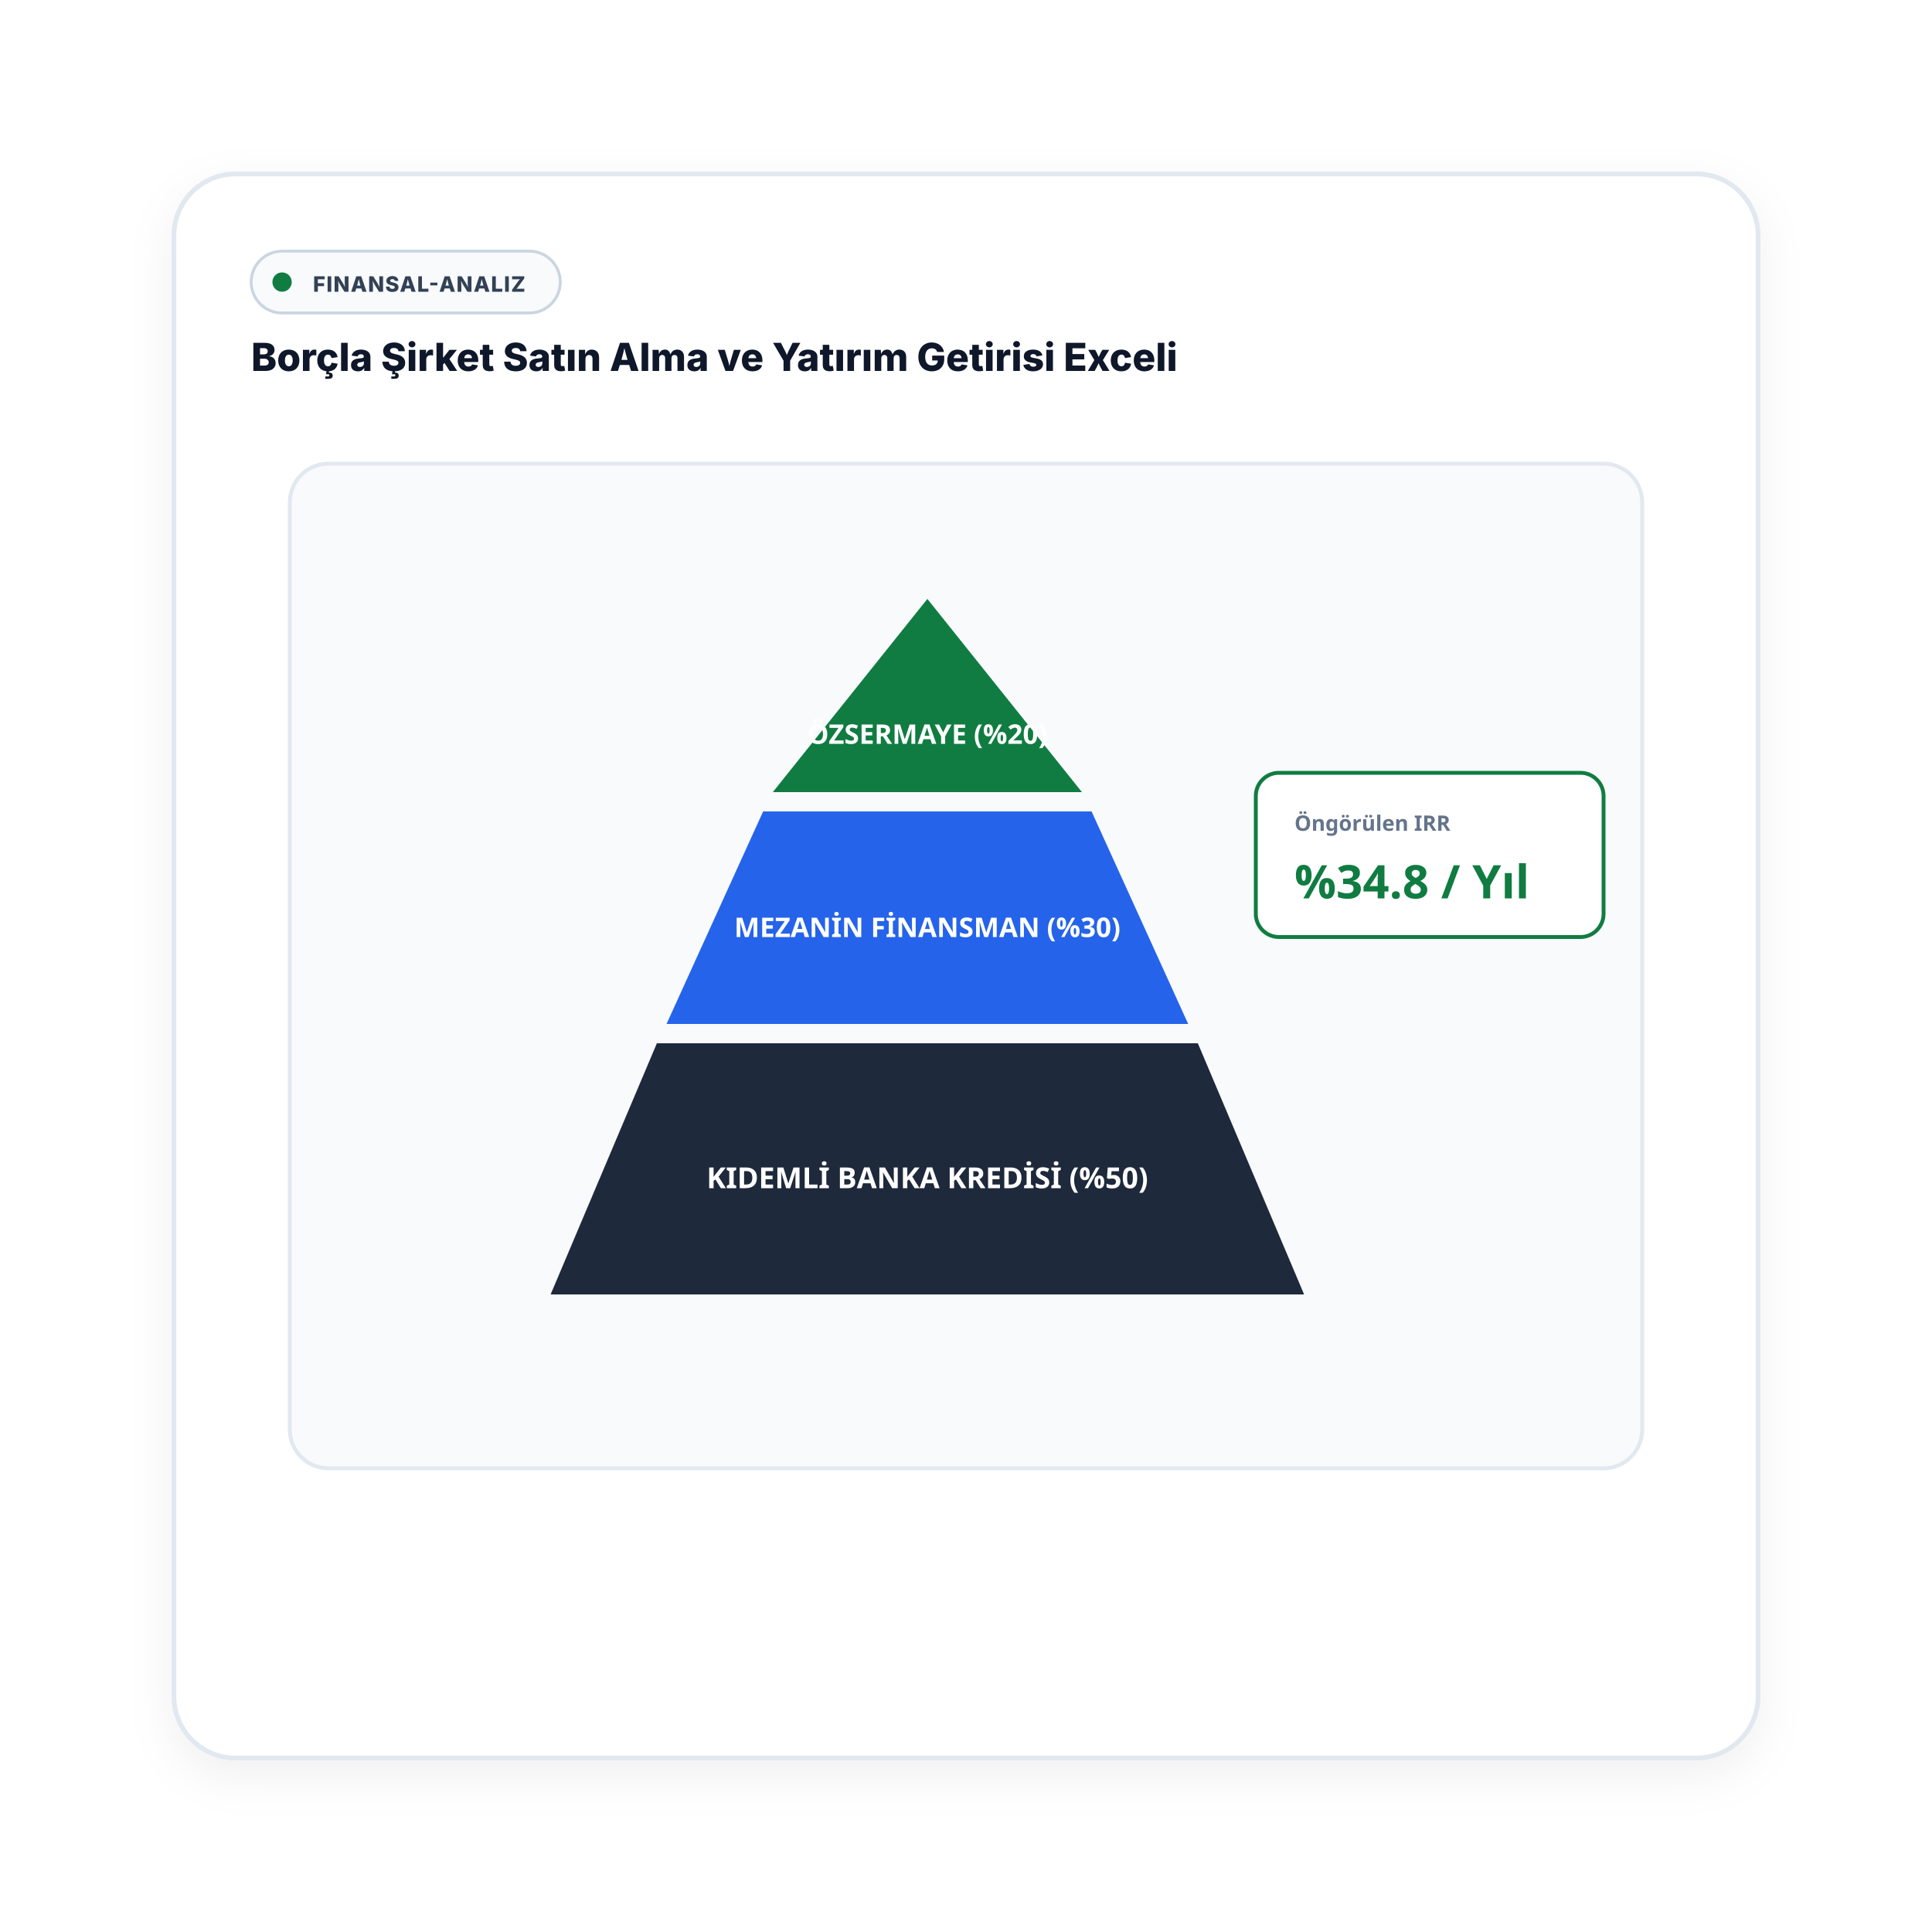
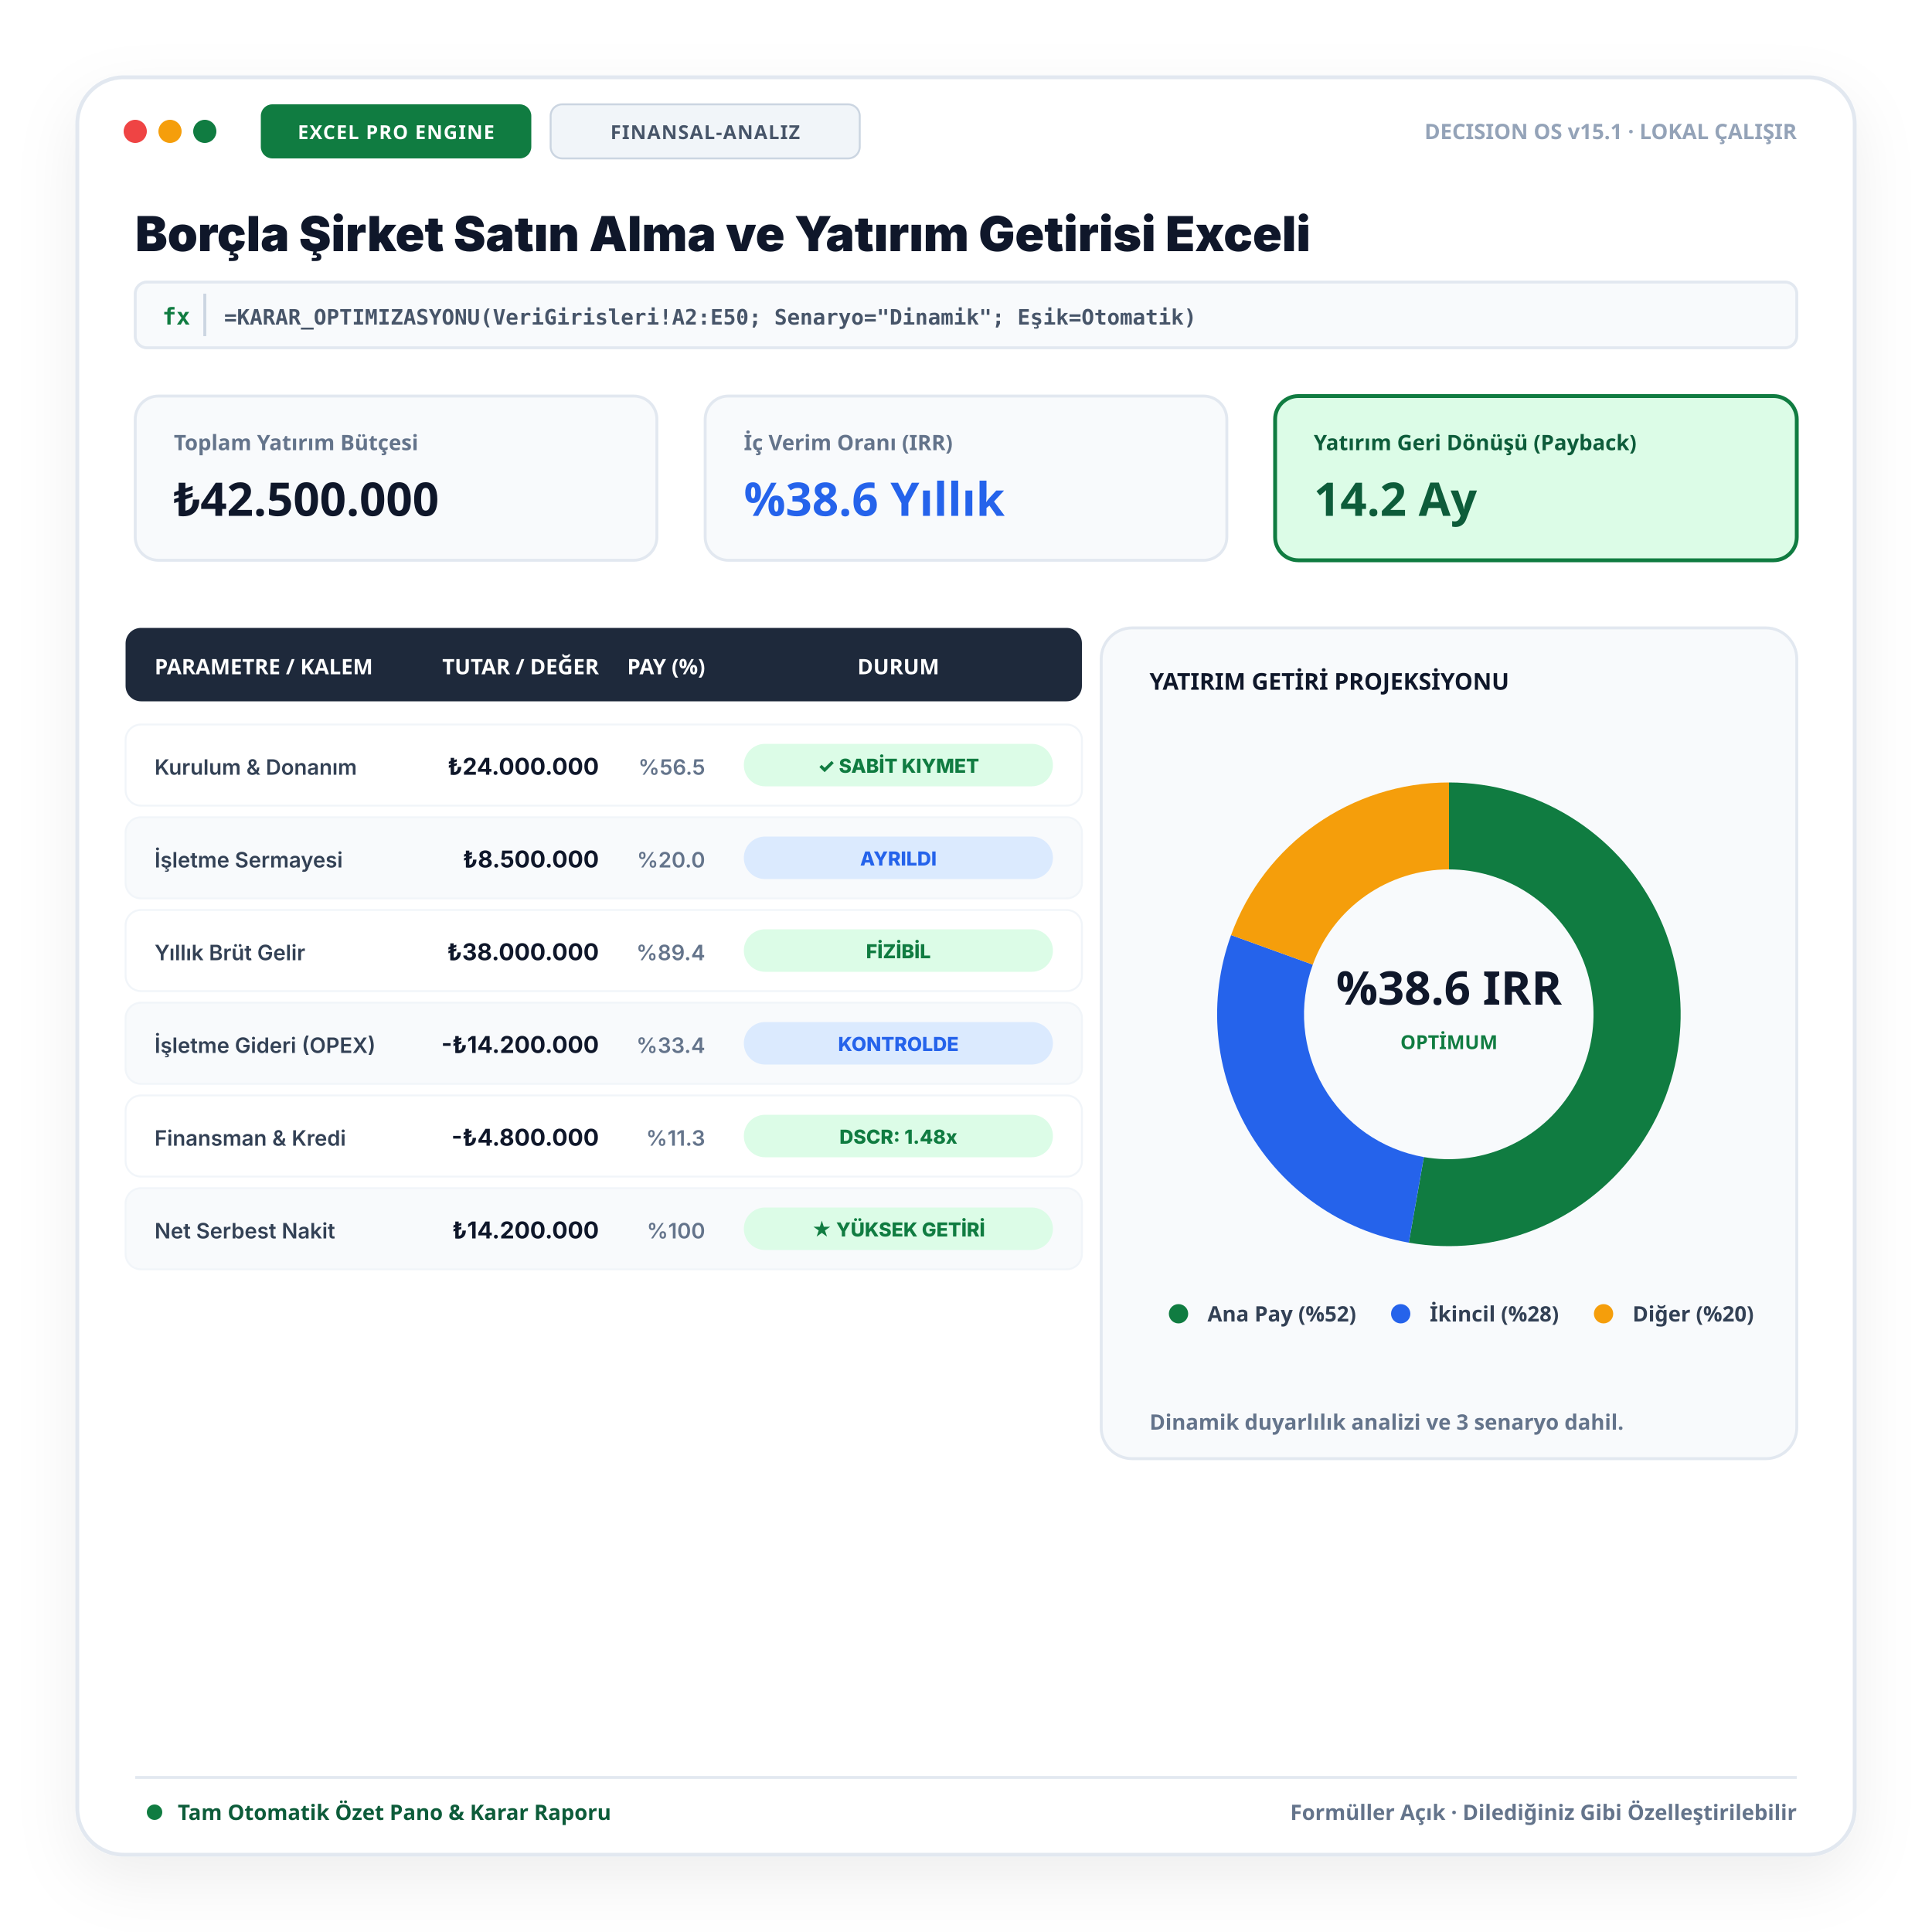
<svg xmlns="http://www.w3.org/2000/svg" viewBox="0 0 1000 1000" width="100%" height="100%">
  <defs>
-     <linearGradient id="gGreen" x1="0%" y1="0%" x2="100%" y2="100%">
-       <stop offset="0%" stop-color="#107c41" />
-       <stop offset="100%" stop-color="#0d5c3a" />
-     </linearGradient>
-     <linearGradient id="gBlue" x1="0%" y1="0%" x2="100%" y2="100%">
-       <stop offset="0%" stop-color="#3b82f6" />
-       <stop offset="100%" stop-color="#1d4ed8" />
-     </linearGradient>
-     <linearGradient id="gAmber" x1="0%" y1="0%" x2="100%" y2="100%">
-       <stop offset="0%" stop-color="#f59e0b" />
-       <stop offset="100%" stop-color="#b45309" />
-     </linearGradient>
-     <linearGradient id="gRed" x1="0%" y1="0%" x2="100%" y2="100%">
-       <stop offset="0%" stop-color="#ef4444" />
-       <stop offset="100%" stop-color="#b91c1c" />
-     </linearGradient>
-     <linearGradient id="gPurple" x1="0%" y1="0%" x2="100%" y2="100%">
-       <stop offset="0%" stop-color="#8b5cf6" />
-       <stop offset="100%" stop-color="#6d28d9" />
-     </linearGradient>
    <filter id="softCard" x="-10%" y="-10%" width="120%" height="120%">
-       <feDropShadow dx="0" dy="8" stdDeviation="12" flood-color="#0f172a" flood-opacity="0.06" />
+       <feDropShadow dx="0" dy="12" stdDeviation="16" flood-color="#0f172a" flood-opacity="0.07" />
    </filter>
  </defs>
  <rect width="1000" height="1000" fill="#ffffff" />
-   <rect x="90" y="90" width="820" height="820" rx="32" fill="#ffffff" stroke="#e2e8f0" stroke-width="2.5" filter="url(#softCard)" />
-   <g transform="translate(130, 130)">
-     <rect x="0" y="0" width="160" height="32" rx="16" fill="#f8fafc" stroke="#cbd5e1" stroke-width="1.5" />
-     <circle cx="16" cy="16" r="5" fill="#107c41" />
-     <text x="32" y="21" font-family="system-ui, -apple-system, sans-serif" font-size="11" font-weight="800" fill="#334155" letter-spacing="0.5">FINANSAL-ANALIZ</text>
-     <text x="0" y="62" font-family="system-ui, -apple-system, sans-serif" font-size="20" font-weight="800" fill="#0f172a">Borçla Şirket Satın Alma ve Yatırım Getirisi Exceli</text>
+   <rect x="40" y="40" width="920" height="920" rx="24" fill="#ffffff" stroke="#e2e8f0" stroke-width="2" filter="url(#softCard)" />
+   <g transform="translate(70, 68)">
+     <circle cx="0" cy="0" r="6" fill="#ef4444" />
+     <circle cx="18" cy="0" r="6" fill="#f59e0b" />
+     <circle cx="36" cy="0" r="6" fill="#107c41" />
+     <rect x="65" y="-14" width="140" height="28" rx="6" fill="#107c41" />
+     <text x="135" y="4" font-family="system-ui" font-size="10" font-weight="800" fill="#ffffff" text-anchor="middle" letter-spacing="0.5">EXCEL PRO ENGINE</text>
+     <rect x="215" y="-14" width="160" height="28" rx="6" fill="#f1f5f9" stroke="#cbd5e1" stroke-width="1" />
+     <text x="295" y="4" font-family="system-ui" font-size="10" font-weight="700" fill="#475569" text-anchor="middle" letter-spacing="0.5">FINANSAL-ANALIZ</text>
+     <text x="860" y="4" font-family="system-ui" font-size="11" font-weight="700" fill="#94a3b8" text-anchor="end">DECISION OS v15.1 · LOKAL ÇALIŞIR</text>
  </g>
-   <g transform="translate(130, 220)">
-     <rect x="20" y="20" width="700" height="520" rx="20" fill="#f8fafc" stroke="#e2e8f0" stroke-width="2" />
-     <g transform="translate(150, 50)">
-       <polygon points="200,40 280,140 120,140" fill="#107c41" />
-       <text x="200" y="115" font-family="system-ui" font-size="14" font-weight="800" fill="#ffffff" text-anchor="middle">ÖZSERMAYE (%20)</text>
-       <polygon points="115,150 285,150 335,260 65,260" fill="#2563eb" />
-       <text x="200" y="215" font-family="system-ui" font-size="14" font-weight="800" fill="#ffffff" text-anchor="middle">MEZANİN FİNANSMAN (%30)</text>
-       <polygon points="60,270 340,270 395,400 5,400" fill="#1e293b" />
-       <text x="200" y="345" font-family="system-ui" font-size="15" font-weight="800" fill="#ffffff" text-anchor="middle">KIDEMLİ BANKA KREDİSİ (%50)</text>
+   <g transform="translate(70, 130)">
+     <text x="0" y="0" font-family="system-ui, -apple-system, sans-serif" font-size="25" font-weight="900" fill="#0f172a">Borçla Şirket Satın Alma ve Yatırım Getirisi Exceli</text>
+     <rect x="0" y="16" width="860" height="34" rx="6" fill="#f8fafc" stroke="#e2e8f0" stroke-width="1.5" />
+     <text x="14" y="38" font-family="system-ui, monospace" font-size="12" font-weight="800" fill="#107c41">fx</text>
+     <line x1="36" y1="22" x2="36" y2="44" stroke="#cbd5e1" stroke-width="1.5" />
+     <text x="46" y="38" font-family="system-ui, monospace" font-size="11" font-weight="600" fill="#475569">=KARAR_OPTIMIZASYONU(VeriGirisleri!A2:E50; Senaryo="Dinamik"; Eşik=Otomatik)</text>
+   </g>
+   <g transform="translate(70, 205)">
+     <rect x="0" y="0" width="270" height="85" rx="12" fill="#f8fafc" stroke="#e2e8f0" stroke-width="1.5" />
+     <text x="20" y="28" font-family="system-ui" font-size="11" font-weight="700" fill="#64748b">Toplam Yatırım Bütçesi</text>
+     <text x="20" y="62" font-family="system-ui" font-size="24" font-weight="900" fill="#0f172a">₺42.500.000</text>
+     <rect x="295" y="0" width="270" height="85" rx="12" fill="#f8fafc" stroke="#e2e8f0" stroke-width="1.5" />
+     <text x="315" y="28" font-family="system-ui" font-size="11" font-weight="700" fill="#64748b">İç Verim Oranı (IRR)</text>
+     <text x="315" y="62" font-family="system-ui" font-size="24" font-weight="900" fill="#2563eb">%38.6 Yıllık</text>
+     <rect x="590" y="0" width="270" height="85" rx="12" fill="#dcfce7" stroke="#107c41" stroke-width="2" />
+     <text x="610" y="28" font-family="system-ui" font-size="11" font-weight="800" fill="#0d5c3a">Yatırım Geri Dönüşü (Payback)</text>
+     <text x="610" y="62" font-family="system-ui" font-size="24" font-weight="900" fill="#0d5c3a">14.2 Ay</text>
+   </g>
+   <rect x="65" y="325" width="495" height="38" rx="8" fill="#1e293b" />
+   <text x="80" y="349" font-family="system-ui" font-size="11" font-weight="800" fill="#ffffff">PARAMETRE / KALEM</text>
+   <text x="310" y="349" font-family="system-ui" font-size="11" font-weight="800" fill="#ffffff" text-anchor="end">TUTAR / DEĞER</text>
+   <text x="365" y="349" font-family="system-ui" font-size="11" font-weight="800" fill="#ffffff" text-anchor="end">PAY (%)</text>
+   <text x="465" y="349" font-family="system-ui" font-size="11" font-weight="800" fill="#ffffff" text-anchor="middle">DURUM</text>
+   <rect x="65" y="375" width="495" height="42" rx="8" fill="#ffffff" stroke="#f1f5f9" stroke-width="1" />
+   <text x="80" y="401" font-family="system-ui, -apple-system, sans-serif" font-size="11" font-weight="600" fill="#334155">Kurulum &amp; Donanım</text>
+   <text x="310" y="401" font-family="system-ui, -apple-system, sans-serif" font-size="12" font-weight="700" fill="#0f172a" text-anchor="end">₺24.000.000</text>
+   <text x="365" y="401" font-family="system-ui, -apple-system, sans-serif" font-size="11" font-weight="600" fill="#64748b" text-anchor="end">%56.5</text>
+   <rect x="385" y="385" width="160" height="22" rx="11" fill="#dcfce7" />
+   <text x="465" y="400" font-family="system-ui, -apple-system, sans-serif" font-size="10" font-weight="800" fill="#107c41" text-anchor="middle">✓ SABİT KIYMET</text>
+   <rect x="65" y="423" width="495" height="42" rx="8" fill="#f8fafc" stroke="#f1f5f9" stroke-width="1" />
+   <text x="80" y="449" font-family="system-ui, -apple-system, sans-serif" font-size="11" font-weight="600" fill="#334155">İşletme Sermayesi</text>
+   <text x="310" y="449" font-family="system-ui, -apple-system, sans-serif" font-size="12" font-weight="700" fill="#0f172a" text-anchor="end">₺8.500.000</text>
+   <text x="365" y="449" font-family="system-ui, -apple-system, sans-serif" font-size="11" font-weight="600" fill="#64748b" text-anchor="end">%20.0</text>
+   <rect x="385" y="433" width="160" height="22" rx="11" fill="#dbeafe" />
+   <text x="465" y="448" font-family="system-ui, -apple-system, sans-serif" font-size="10" font-weight="800" fill="#2563eb" text-anchor="middle">AYRILDI</text>
+   <rect x="65" y="471" width="495" height="42" rx="8" fill="#ffffff" stroke="#f1f5f9" stroke-width="1" />
+   <text x="80" y="497" font-family="system-ui, -apple-system, sans-serif" font-size="11" font-weight="600" fill="#334155">Yıllık Brüt Gelir</text>
+   <text x="310" y="497" font-family="system-ui, -apple-system, sans-serif" font-size="12" font-weight="700" fill="#0f172a" text-anchor="end">₺38.000.000</text>
+   <text x="365" y="497" font-family="system-ui, -apple-system, sans-serif" font-size="11" font-weight="600" fill="#64748b" text-anchor="end">%89.4</text>
+   <rect x="385" y="481" width="160" height="22" rx="11" fill="#dcfce7" />
+   <text x="465" y="496" font-family="system-ui, -apple-system, sans-serif" font-size="10" font-weight="800" fill="#107c41" text-anchor="middle">FİZİBİL</text>
+   <rect x="65" y="519" width="495" height="42" rx="8" fill="#f8fafc" stroke="#f1f5f9" stroke-width="1" />
+   <text x="80" y="545" font-family="system-ui, -apple-system, sans-serif" font-size="11" font-weight="600" fill="#334155">İşletme Gideri (OPEX)</text>
+   <text x="310" y="545" font-family="system-ui, -apple-system, sans-serif" font-size="12" font-weight="700" fill="#0f172a" text-anchor="end">-₺14.200.000</text>
+   <text x="365" y="545" font-family="system-ui, -apple-system, sans-serif" font-size="11" font-weight="600" fill="#64748b" text-anchor="end">%33.4</text>
+   <rect x="385" y="529" width="160" height="22" rx="11" fill="#dbeafe" />
+   <text x="465" y="544" font-family="system-ui, -apple-system, sans-serif" font-size="10" font-weight="800" fill="#2563eb" text-anchor="middle">KONTROLDE</text>
+   <rect x="65" y="567" width="495" height="42" rx="8" fill="#ffffff" stroke="#f1f5f9" stroke-width="1" />
+   <text x="80" y="593" font-family="system-ui, -apple-system, sans-serif" font-size="11" font-weight="600" fill="#334155">Finansman &amp; Kredi</text>
+   <text x="310" y="593" font-family="system-ui, -apple-system, sans-serif" font-size="12" font-weight="700" fill="#0f172a" text-anchor="end">-₺4.800.000</text>
+   <text x="365" y="593" font-family="system-ui, -apple-system, sans-serif" font-size="11" font-weight="600" fill="#64748b" text-anchor="end">%11.3</text>
+   <rect x="385" y="577" width="160" height="22" rx="11" fill="#dcfce7" />
+   <text x="465" y="592" font-family="system-ui, -apple-system, sans-serif" font-size="10" font-weight="800" fill="#107c41" text-anchor="middle">DSCR: 1.48x</text>
+   <rect x="65" y="615" width="495" height="42" rx="8" fill="#f8fafc" stroke="#f1f5f9" stroke-width="1" />
+   <text x="80" y="641" font-family="system-ui, -apple-system, sans-serif" font-size="11" font-weight="600" fill="#334155">Net Serbest Nakit</text>
+   <text x="310" y="641" font-family="system-ui, -apple-system, sans-serif" font-size="12" font-weight="700" fill="#0f172a" text-anchor="end">₺14.200.000</text>
+   <text x="365" y="641" font-family="system-ui, -apple-system, sans-serif" font-size="11" font-weight="600" fill="#64748b" text-anchor="end">%100</text>
+   <rect x="385" y="625" width="160" height="22" rx="11" fill="#dcfce7" />
+   <text x="465" y="640" font-family="system-ui, -apple-system, sans-serif" font-size="10" font-weight="800" fill="#107c41" text-anchor="middle">★ YÜKSEK GETİRİ</text>
+   <g transform="translate(570, 325)">
+     <rect width="360" height="430" rx="16" fill="#f8fafc" stroke="#e2e8f0" stroke-width="1.5" />
+     <text x="25" y="32" font-family="system-ui" font-size="12" font-weight="800" fill="#0f172a">YATIRIM GETİRİ PROJEKSİYONU</text>
+     <path d="M 159.2 318.2 A 120 120 0 1 0 180.0 80.0 L 180.0 125.0 A 75 75 0 1 1 167.0 273.9 Z" fill="#107c41" />
+     <path d="M 67.2 159.0 A 120 120 0 0 0 159.2 318.2 L 167.0 273.9 A 75 75 0 0 1 109.5 174.3 Z" fill="#2563eb" />
+     <path d="M 180.0 80.0 A 120 120 0 0 0 67.2 159.0 L 109.5 174.3 A 75 75 0 0 1 180.0 125.0 Z" fill="#f59e0b" />
+     <text x="180" y="195" font-family="system-ui" font-size="24" font-weight="900" fill="#0f172a" text-anchor="middle">%38.6 IRR</text>
+     <text x="180" y="218" font-family="system-ui" font-size="10" font-weight="800" fill="#107c41" text-anchor="middle">OPTİMUM</text>
+     <g transform="translate(30, 345)">
+       <circle cx="10" cy="10" r="5" fill="#107c41" />
+       <text x="25" y="14" font-family="system-ui" font-size="11" font-weight="600" fill="#334155">Ana Pay (%52)</text>
+       <circle cx="125" cy="10" r="5" fill="#2563eb" />
+       <text x="140" y="14" font-family="system-ui" font-size="11" font-weight="600" fill="#334155">İkincil (%28)</text>
+       <circle cx="230" cy="10" r="5" fill="#f59e0b" />
+       <text x="245" y="14" font-family="system-ui" font-size="11" font-weight="600" fill="#334155">Diğer (%20)</text>
    </g>
-     <g transform="translate(520, 180)">
-       <rect width="180" height="85" rx="12" fill="#ffffff" stroke="#107c41" stroke-width="2" />
-       <text x="20" y="30" font-family="system-ui" font-size="11" font-weight="700" fill="#64748b">Öngörülen IRR</text>
-       <text x="20" y="65" font-family="system-ui" font-size="24" font-weight="900" fill="#107c41">%34.8 / Yıl</text>
-     </g>
+     <text x="25" y="415" font-family="system-ui" font-size="11" font-weight="600" fill="#64748b">Dinamik duyarlılık analizi ve 3 senaryo dahil.</text>
+   </g>
+   <g transform="translate(70, 920)">
+     <line x1="0" y1="0" x2="860" y2="0" stroke="#e2e8f0" stroke-width="1.5" />
+     <circle cx="10" cy="18" r="4" fill="#107c41" />
+     <text x="22" y="22" font-family="system-ui" font-size="11" font-weight="700" fill="#0d5c3a">Tam Otomatik Özet Pano &amp; Karar Raporu</text>
+     <text x="860" y="22" font-family="system-ui" font-size="11" font-weight="600" fill="#64748b" text-anchor="end">Formüller Açık · Dilediğiniz Gibi Özelleştirilebilir</text>
  </g>
</svg>
